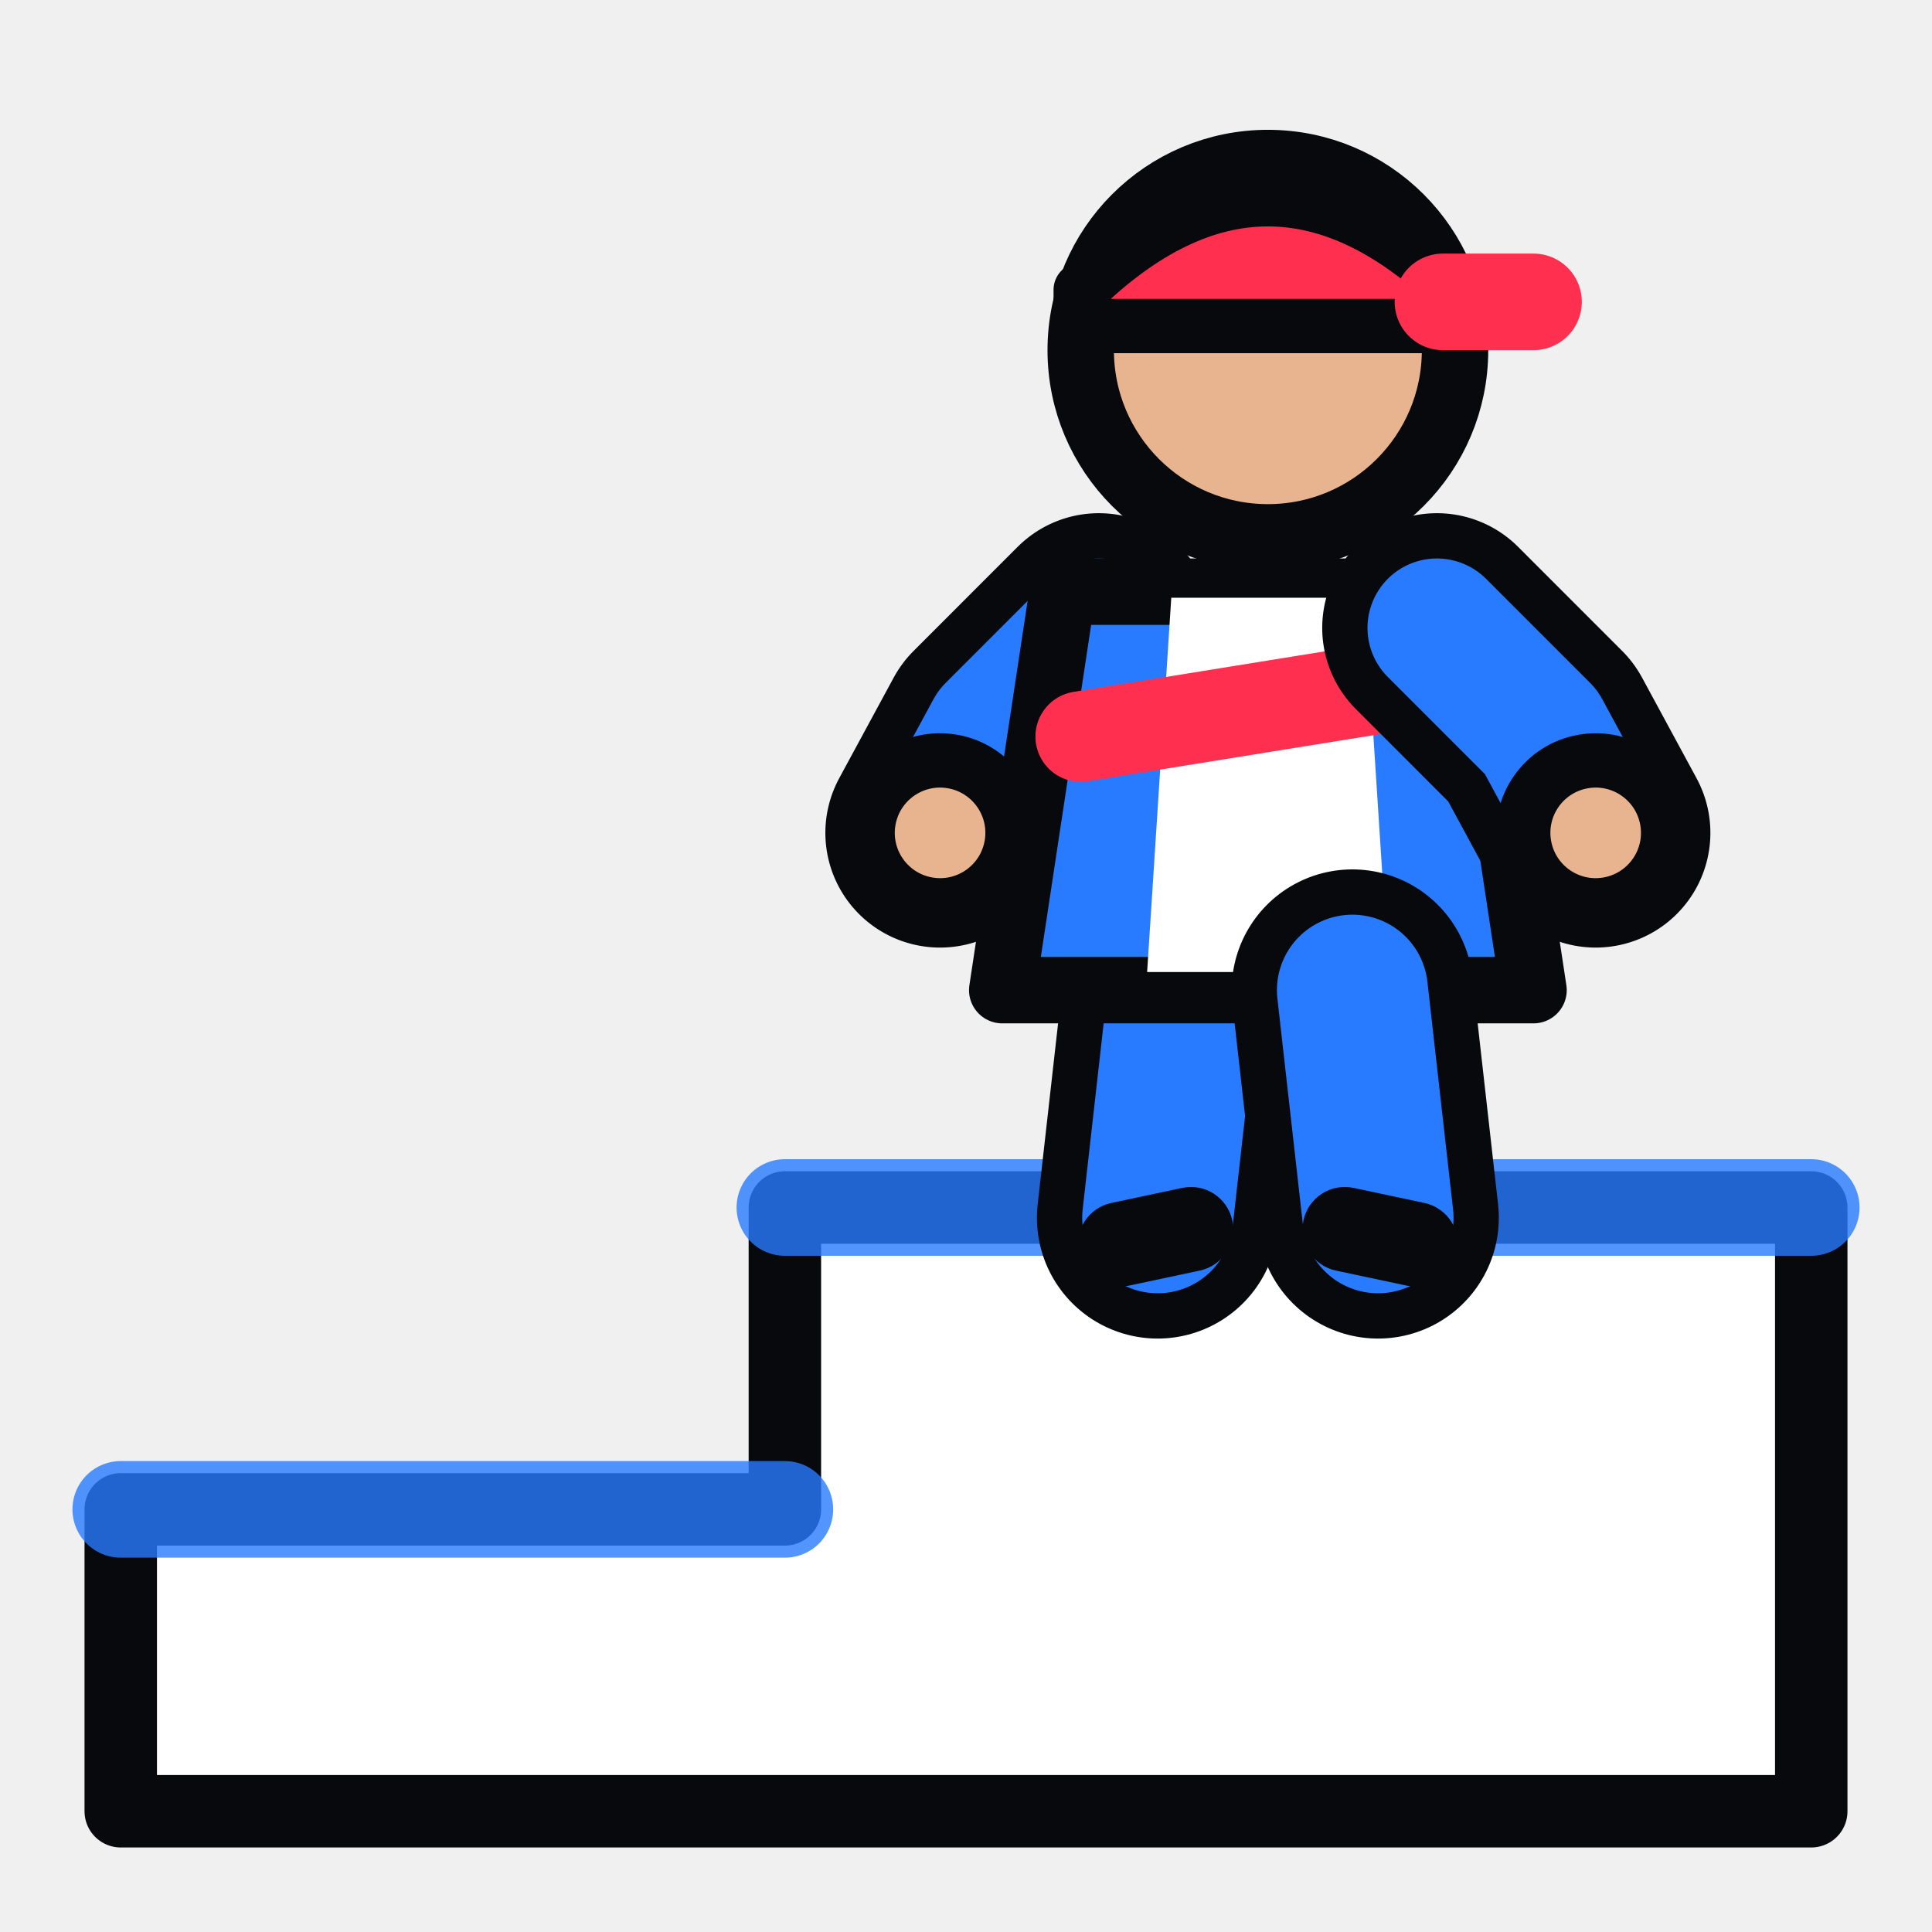
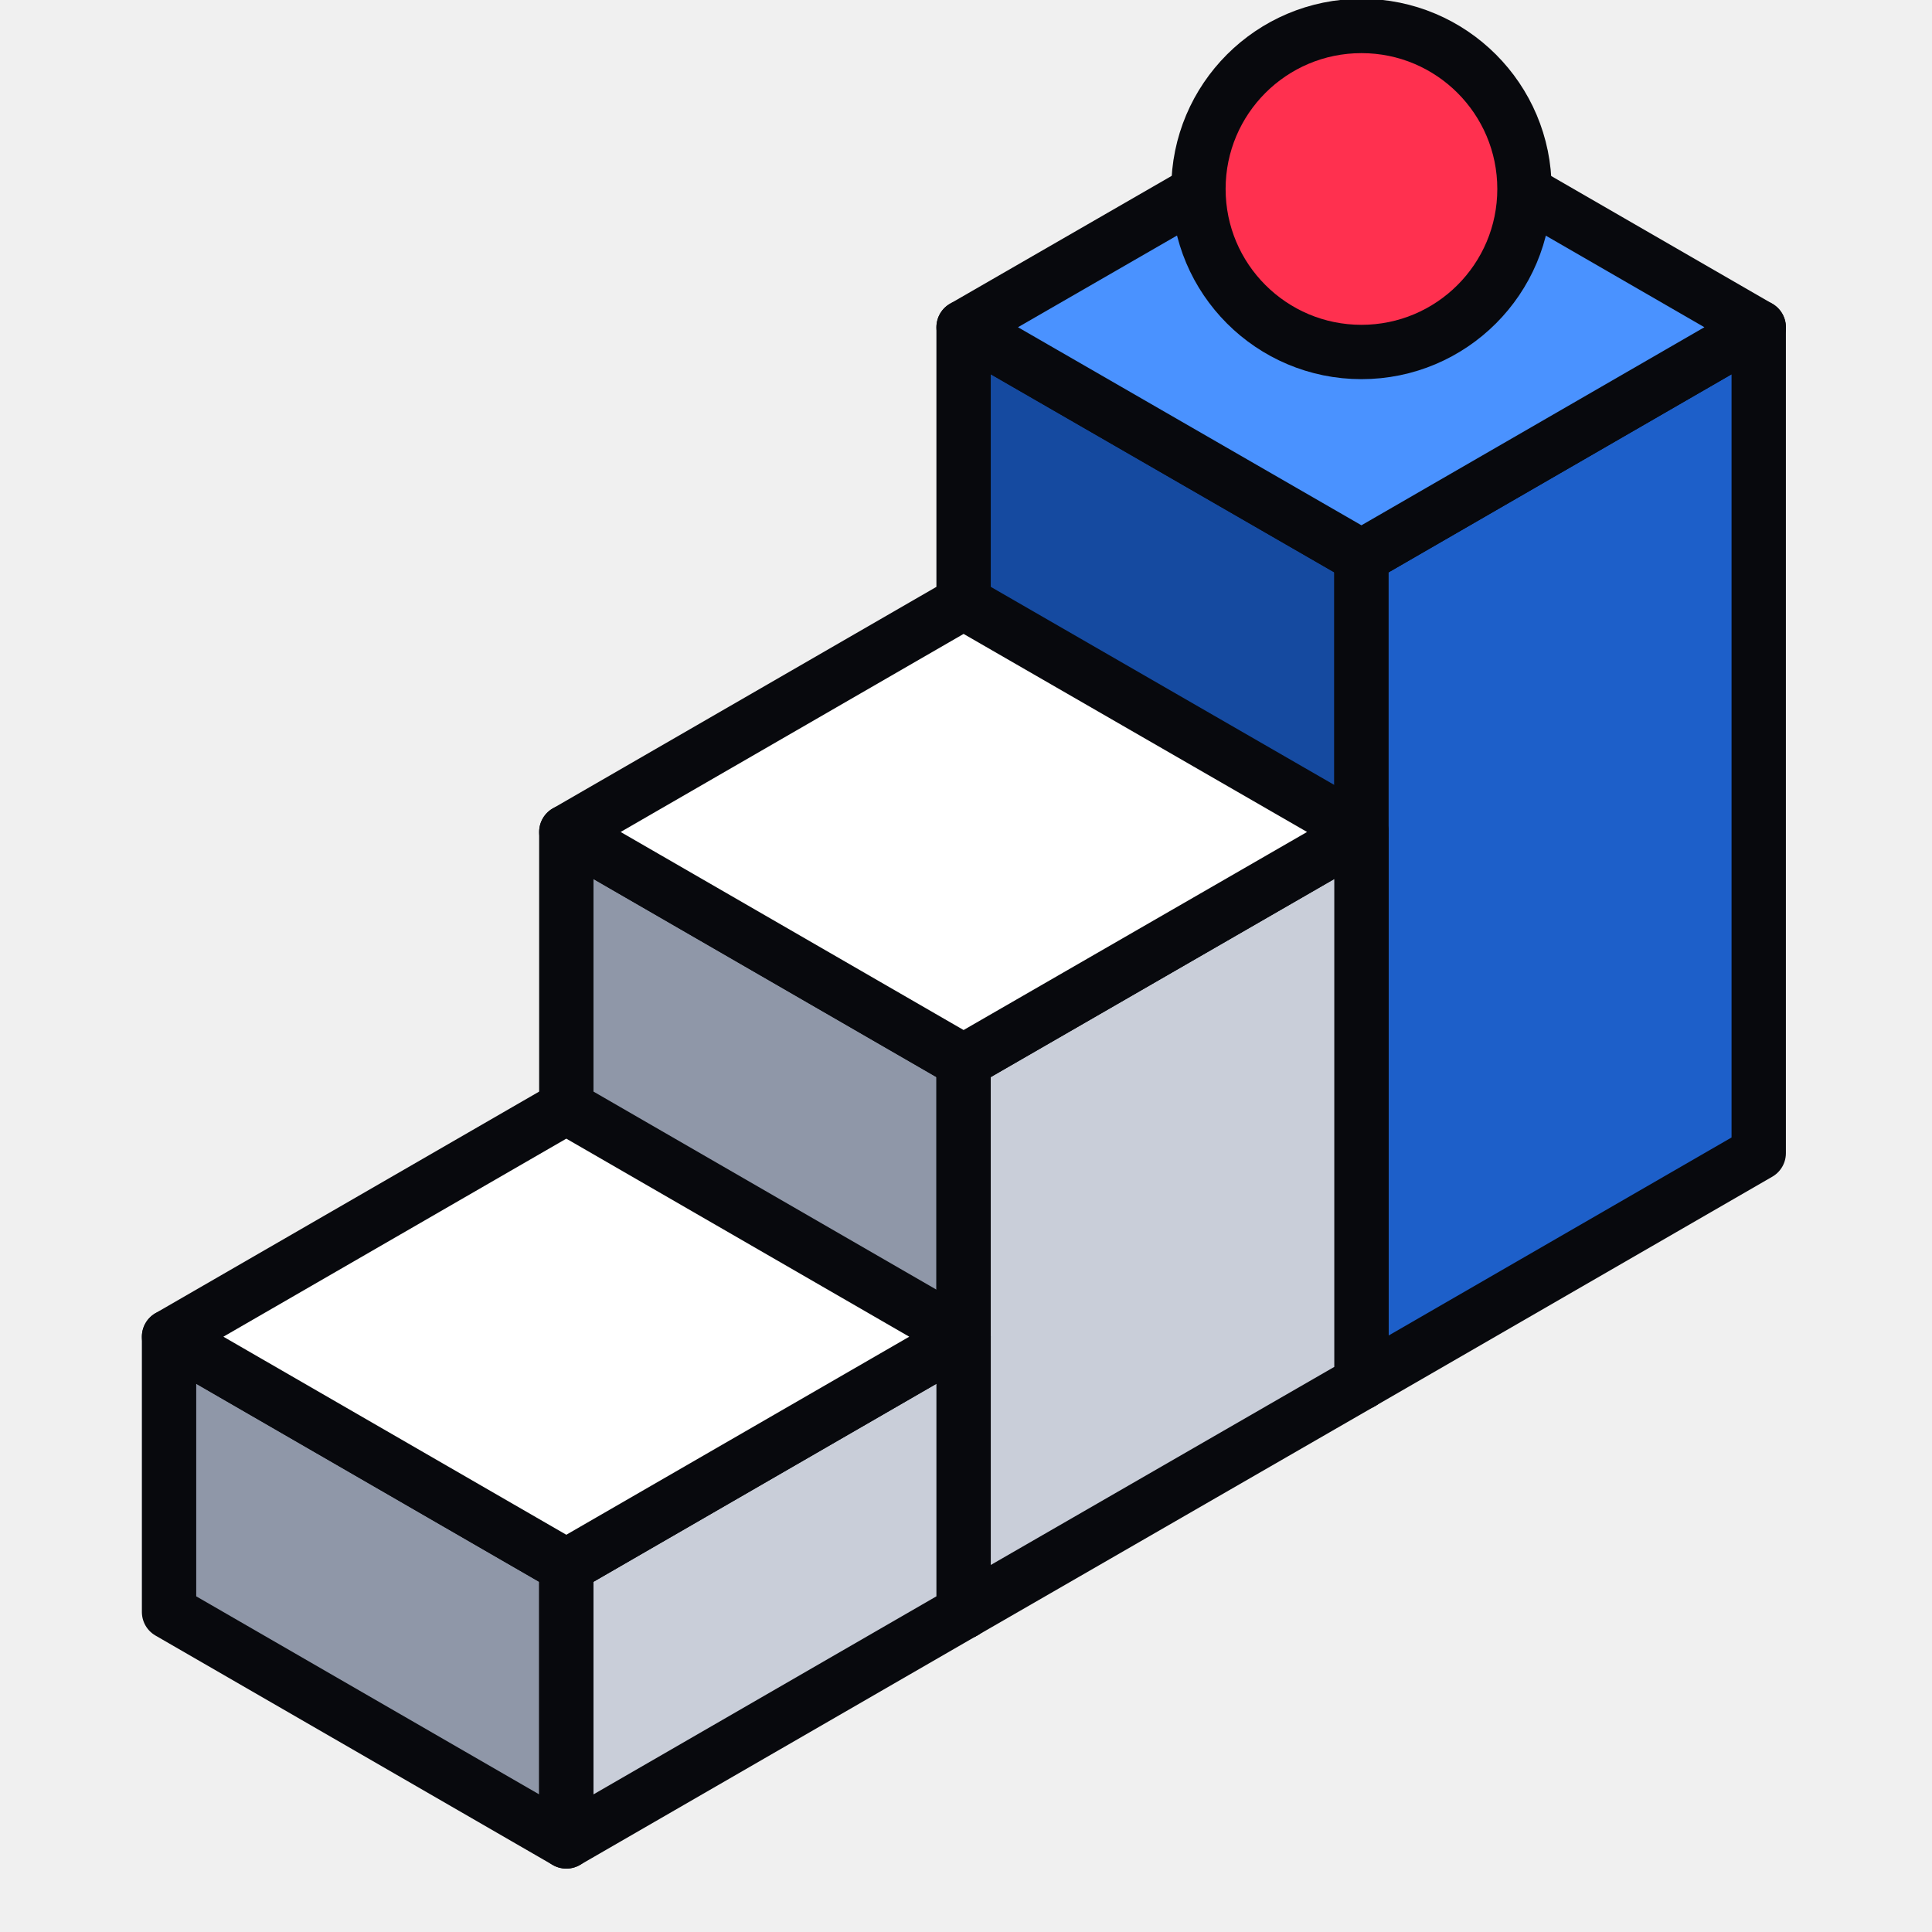
<svg xmlns="http://www.w3.org/2000/svg" viewBox="0 0 32 32" width="32" height="32" role="img" aria-label="JobHunt India">
-   <defs>
-     <style>
-       .ink { stroke: #08090D; stroke-linejoin: round; stroke-linecap: round; }
-       .blue { fill: #287BFF; }
-       .red { fill: #FF304F; }
-       .skin { fill: #E8B48F; }
-       .white { fill: #FFFFFF; }
-     </style>
-   </defs>
-   <path d="M2 30 V25 H13 V20 H30 V30 Z" fill="#FFFFFF" class="ink" stroke-width="1.2" />
-   <path d="M2 25 H13" stroke="#287BFF" stroke-width="1.6" stroke-linecap="round" opacity="0.8">
-     <animate attributeName="opacity" values="0.8;1;0.8" dur="2.4s" begin="0s" repeatCount="indefinite" />
-   </path>
-   <path d="M13 20 H30" stroke="#287BFF" stroke-width="1.6" stroke-linecap="round" opacity="0.8">
-     <animate attributeName="opacity" values="0.8;1;0.8" dur="2.4s" begin="0.8s" repeatCount="indefinite" />
-   </path>
-   <g transform="translate(18.2, 10.4)">
-     <g transform="rotate(10)">
-       <path d="M0 0 L-1.4 2 L-2 3.8" class="ink" stroke="#08090D" stroke-width="3.8" fill="none" />
-       <path d="M0 0 L-1.4 2 L-2 3.8" stroke="#287BFF" stroke-width="2.3" fill="none" stroke-linecap="round" stroke-linejoin="round" />
-       <circle cx="-2" cy="3.8" r="1.2" class="skin ink" stroke-width="0.9" />
-       <animateTransform attributeName="transform" type="rotate" values="-8;8;-8" dur="1.1s" repeatCount="indefinite" additive="sum" />
-     </g>
-   </g>
-   <g transform="translate(19.6, 16.4)">
-     <g transform="rotate(-12)">
-       <path d="M0 0 L-0.6 1.8 L-1.2 3.6" class="ink" stroke="#08090D" stroke-width="4" fill="none" />
-       <path d="M0 0 L-0.6 1.8 L-1.2 3.6" stroke="#287BFF" stroke-width="2.5" fill="none" stroke-linecap="round" stroke-linejoin="round" />
-       <rect x="-2.6" y="3.2" width="2.6" height="1.4" rx="0.7" fill="#08090D" />
-       <animateTransform attributeName="transform" type="rotate" values="-9;9;-9" dur="1.1s" repeatCount="indefinite" additive="sum" />
-     </g>
-   </g>
-   <rect x="20.3" y="8.6" width="1.4" height="1.4" rx="0.5" class="skin ink" stroke-width="0.8" />
-   <path d="M17.6 9.8 L24.4 9.8 L25.4 16.4 L16.6 16.4 Z" class="blue ink" stroke-width="1.1" />
-   <path d="M19.4 9.9 L22.6 9.9 L23 16.1 L19 16.1 Z" class="white" />
-   <path d="M17.9 12.2 L24.1 11.2" stroke="#FF304F" stroke-width="1.5" stroke-linecap="round" fill="none" />
-   <g transform="translate(22.4, 16.4)">
-     <g transform="rotate(12)">
-       <path d="M0 0 L0.6 1.8 L1.2 3.6" class="ink" stroke="#08090D" stroke-width="4" fill="none" />
-       <path d="M0 0 L0.6 1.8 L1.2 3.6" stroke="#287BFF" stroke-width="2.5" fill="none" stroke-linecap="round" stroke-linejoin="round" />
-       <rect x="0" y="3.2" width="2.6" height="1.4" rx="0.7" fill="#08090D" />
-       <animateTransform attributeName="transform" type="rotate" values="9;-9;9" dur="1.1s" repeatCount="indefinite" additive="sum" />
-     </g>
-   </g>
-   <g transform="translate(23.8, 10.4)">
-     <g transform="rotate(-10)">
-       <path d="M0 0 L1.4 2 L2 3.8" class="ink" stroke="#08090D" stroke-width="3.8" fill="none" />
-       <path d="M0 0 L1.4 2 L2 3.8" stroke="#287BFF" stroke-width="2.3" fill="none" stroke-linecap="round" stroke-linejoin="round" />
-       <circle cx="2" cy="3.8" r="1.2" class="skin ink" stroke-width="0.9" />
-       <animateTransform attributeName="transform" type="rotate" values="8;-8;8" dur="1.1s" repeatCount="indefinite" additive="sum" />
-     </g>
-   </g>
-   <circle cx="21" cy="5.8" r="3.1" class="skin ink" stroke-width="1.1" />
-   <path d="M17.9 4.8 Q21 1.8 24.1 4.8 L24.1 5.4 L17.9 5.4 Z" class="red ink" stroke-width="0.9" />
-   <path d="M23.9 5 L25.4 5" stroke="#FF304F" stroke-width="1.6" stroke-linecap="round" />
+   <polygon points="15.96,19.10 22.55,22.90 22.55,9.22 15.96,5.42" fill="#154AA0" stroke="#08090D" stroke-width="0.9" stroke-linejoin="round" />
+   <polygon points="22.55,22.90 29.13,19.10 29.13,5.42 22.55,9.22" fill="#1D5FC9" stroke="#08090D" stroke-width="0.9" stroke-linejoin="round" />
+   <polygon points="15.96,5.42 22.55,1.62 29.13,5.42 22.55,9.22" fill="#4A92FF" stroke="#08090D" stroke-width="0.9" stroke-linejoin="round" />
+   <polygon points="9.38,22.90 15.96,26.70 15.96,17.58 9.38,13.78" fill="#8F97A8" stroke="#08090D" stroke-width="0.9" stroke-linejoin="round" />
+   <polygon points="15.96,26.70 22.55,22.90 22.55,13.78 15.96,17.58" fill="#C9CED9" stroke="#08090D" stroke-width="0.9" stroke-linejoin="round" />
+   <polygon points="9.38,13.78 15.96,9.98 22.55,13.78 15.96,17.58" fill="#FFFFFF" stroke="#08090D" stroke-width="0.9" stroke-linejoin="round" />
+   <polygon points="2.80,26.70 9.38,30.50 9.38,25.94 2.80,22.14" fill="#8F97A8" stroke="#08090D" stroke-width="0.9" stroke-linejoin="round" />
+   <polygon points="9.38,30.50 15.96,26.70 15.96,22.14 9.38,25.94" fill="#C9CED9" stroke="#08090D" stroke-width="0.9" stroke-linejoin="round" />
+   <polygon points="2.80,22.14 9.38,18.34 15.96,22.14 9.38,25.94" fill="#FFFFFF" stroke="#08090D" stroke-width="0.9" stroke-linejoin="round" />
+   <circle cx="22.55" cy="3.13" r="2.7" fill="#FF304F" stroke="#08090D" stroke-width="0.9">
+     <animateTransform attributeName="transform" type="translate" dur="3.6s" repeatCount="indefinite" keyTimes="0;0.14;0.22;0.3;0.44;0.52;0.6;0.84;0.92;0.93;1" values="-13.16 16.72;-13.16 16.72;-9.87 5.16;-6.58 8.36;-6.58 8.36;-3.29 -3.20;0.00 0.00;0.00 0.00;0.00 0.00;-13.16 16.72;-13.16 16.72" />
+     <animate attributeName="opacity" dur="3.6s" repeatCount="indefinite" keyTimes="0;0.84;0.92;0.93;1" values="1;1;0;0;1" />
+   </circle>
</svg>
